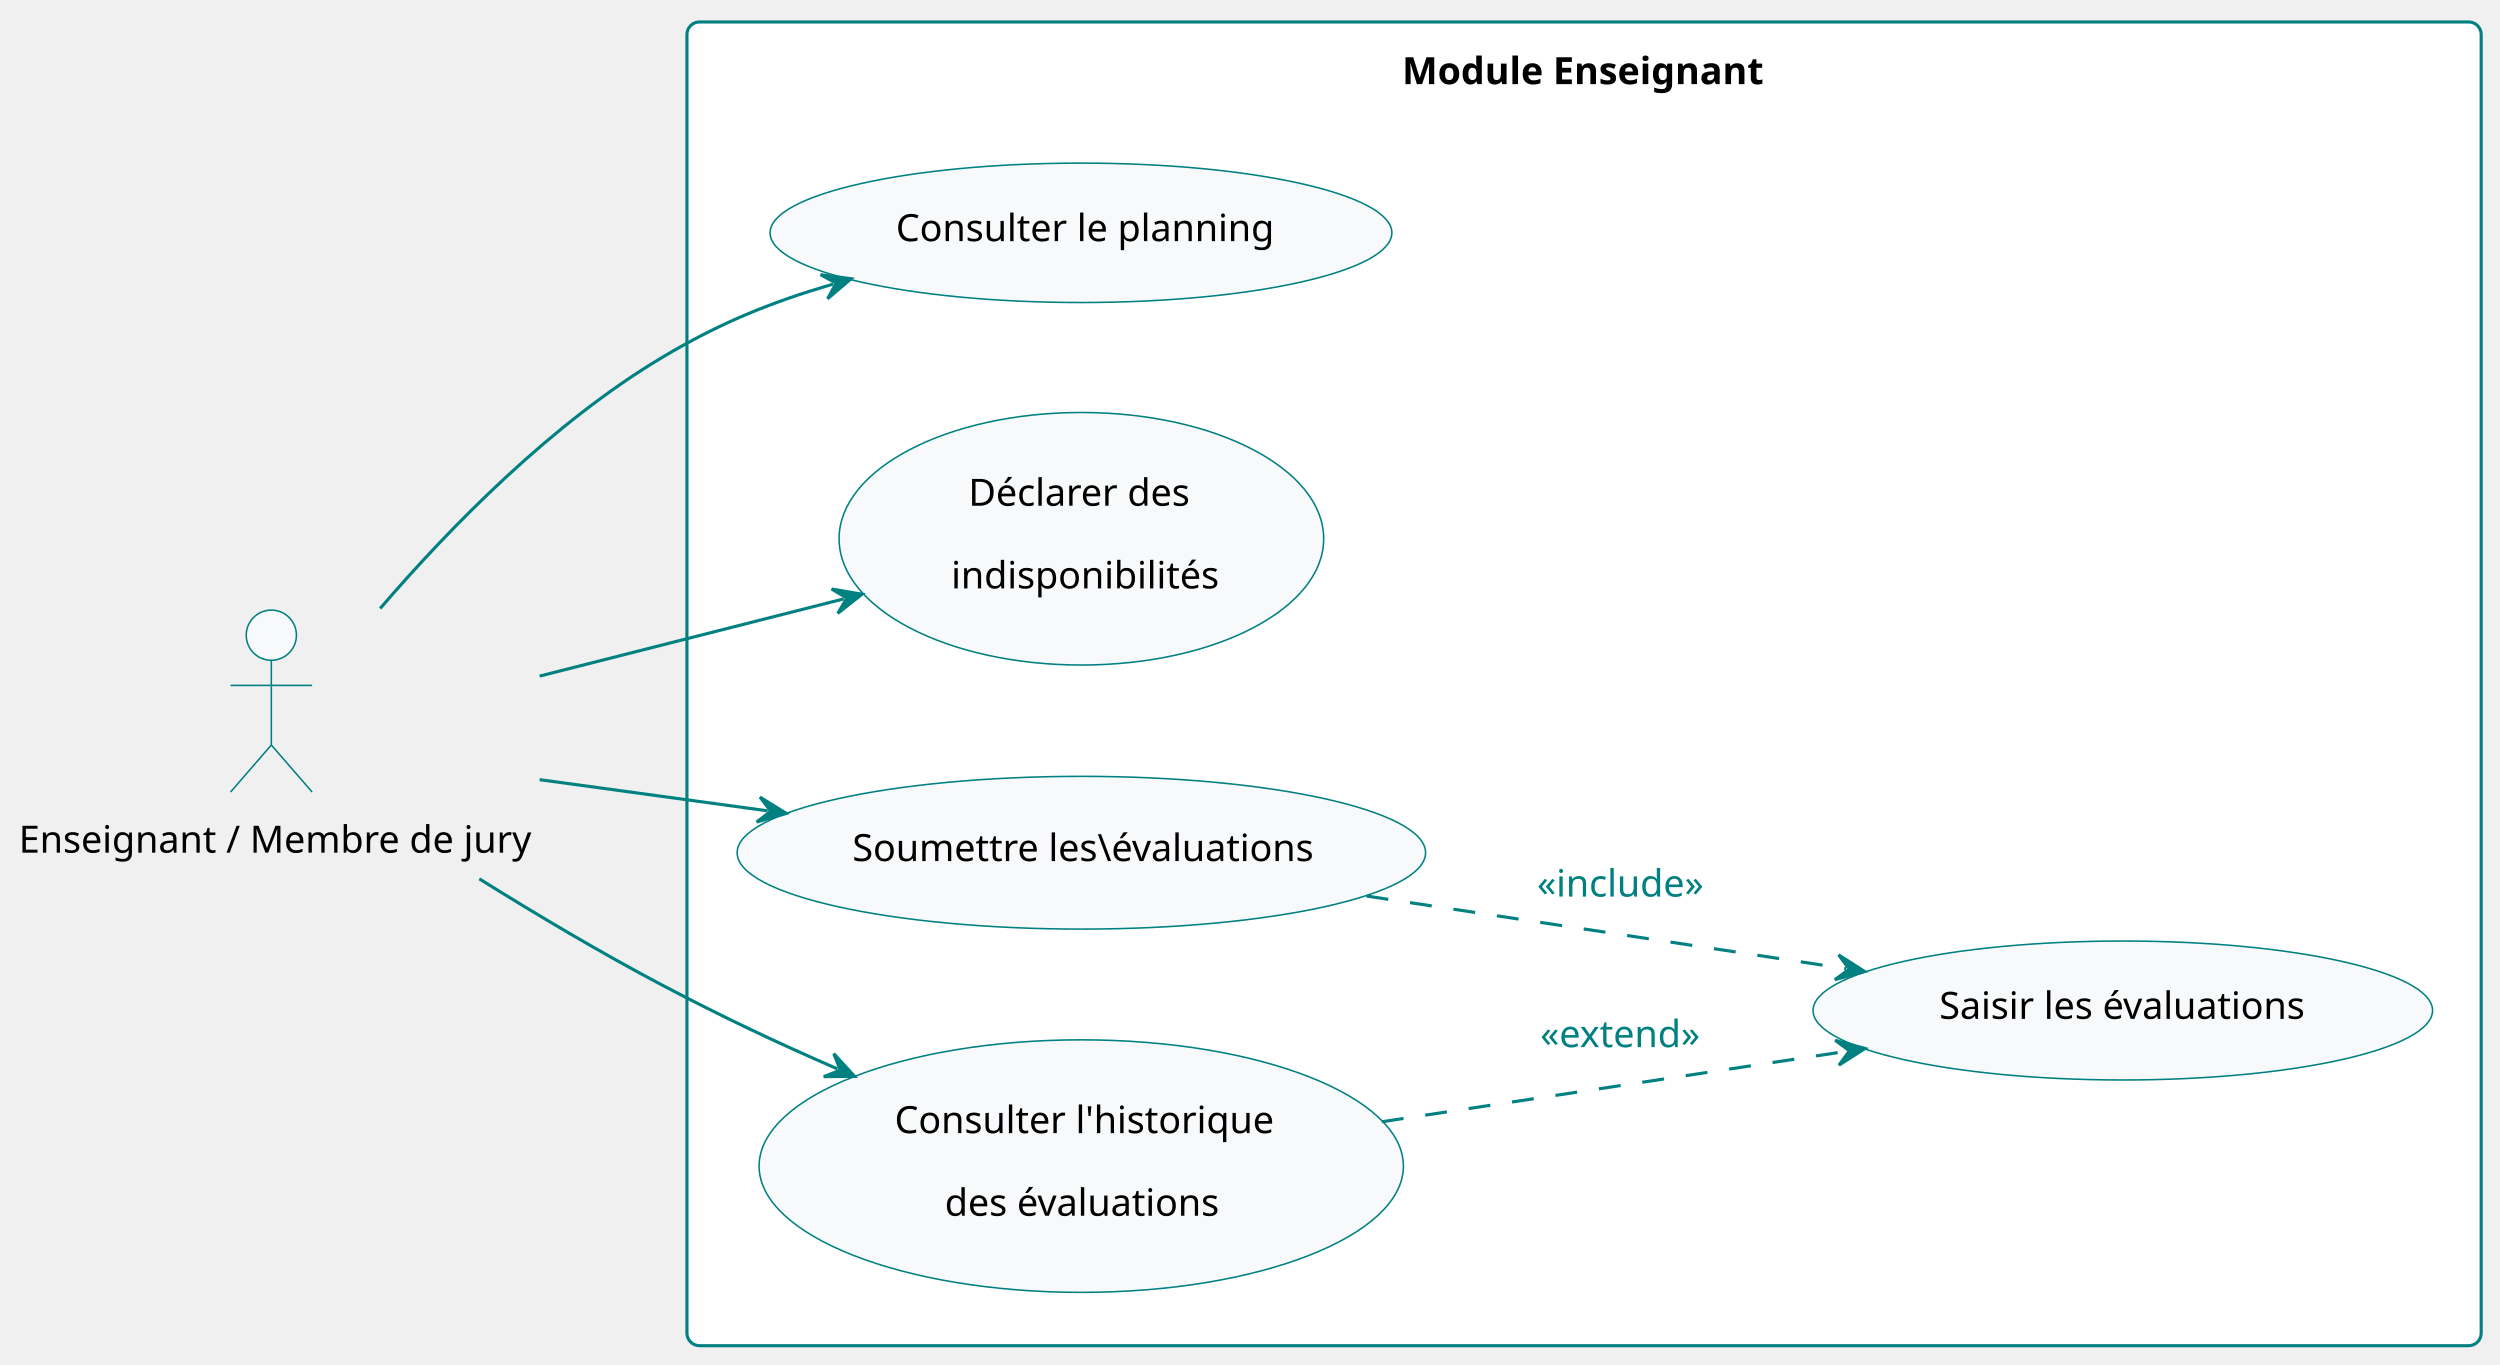
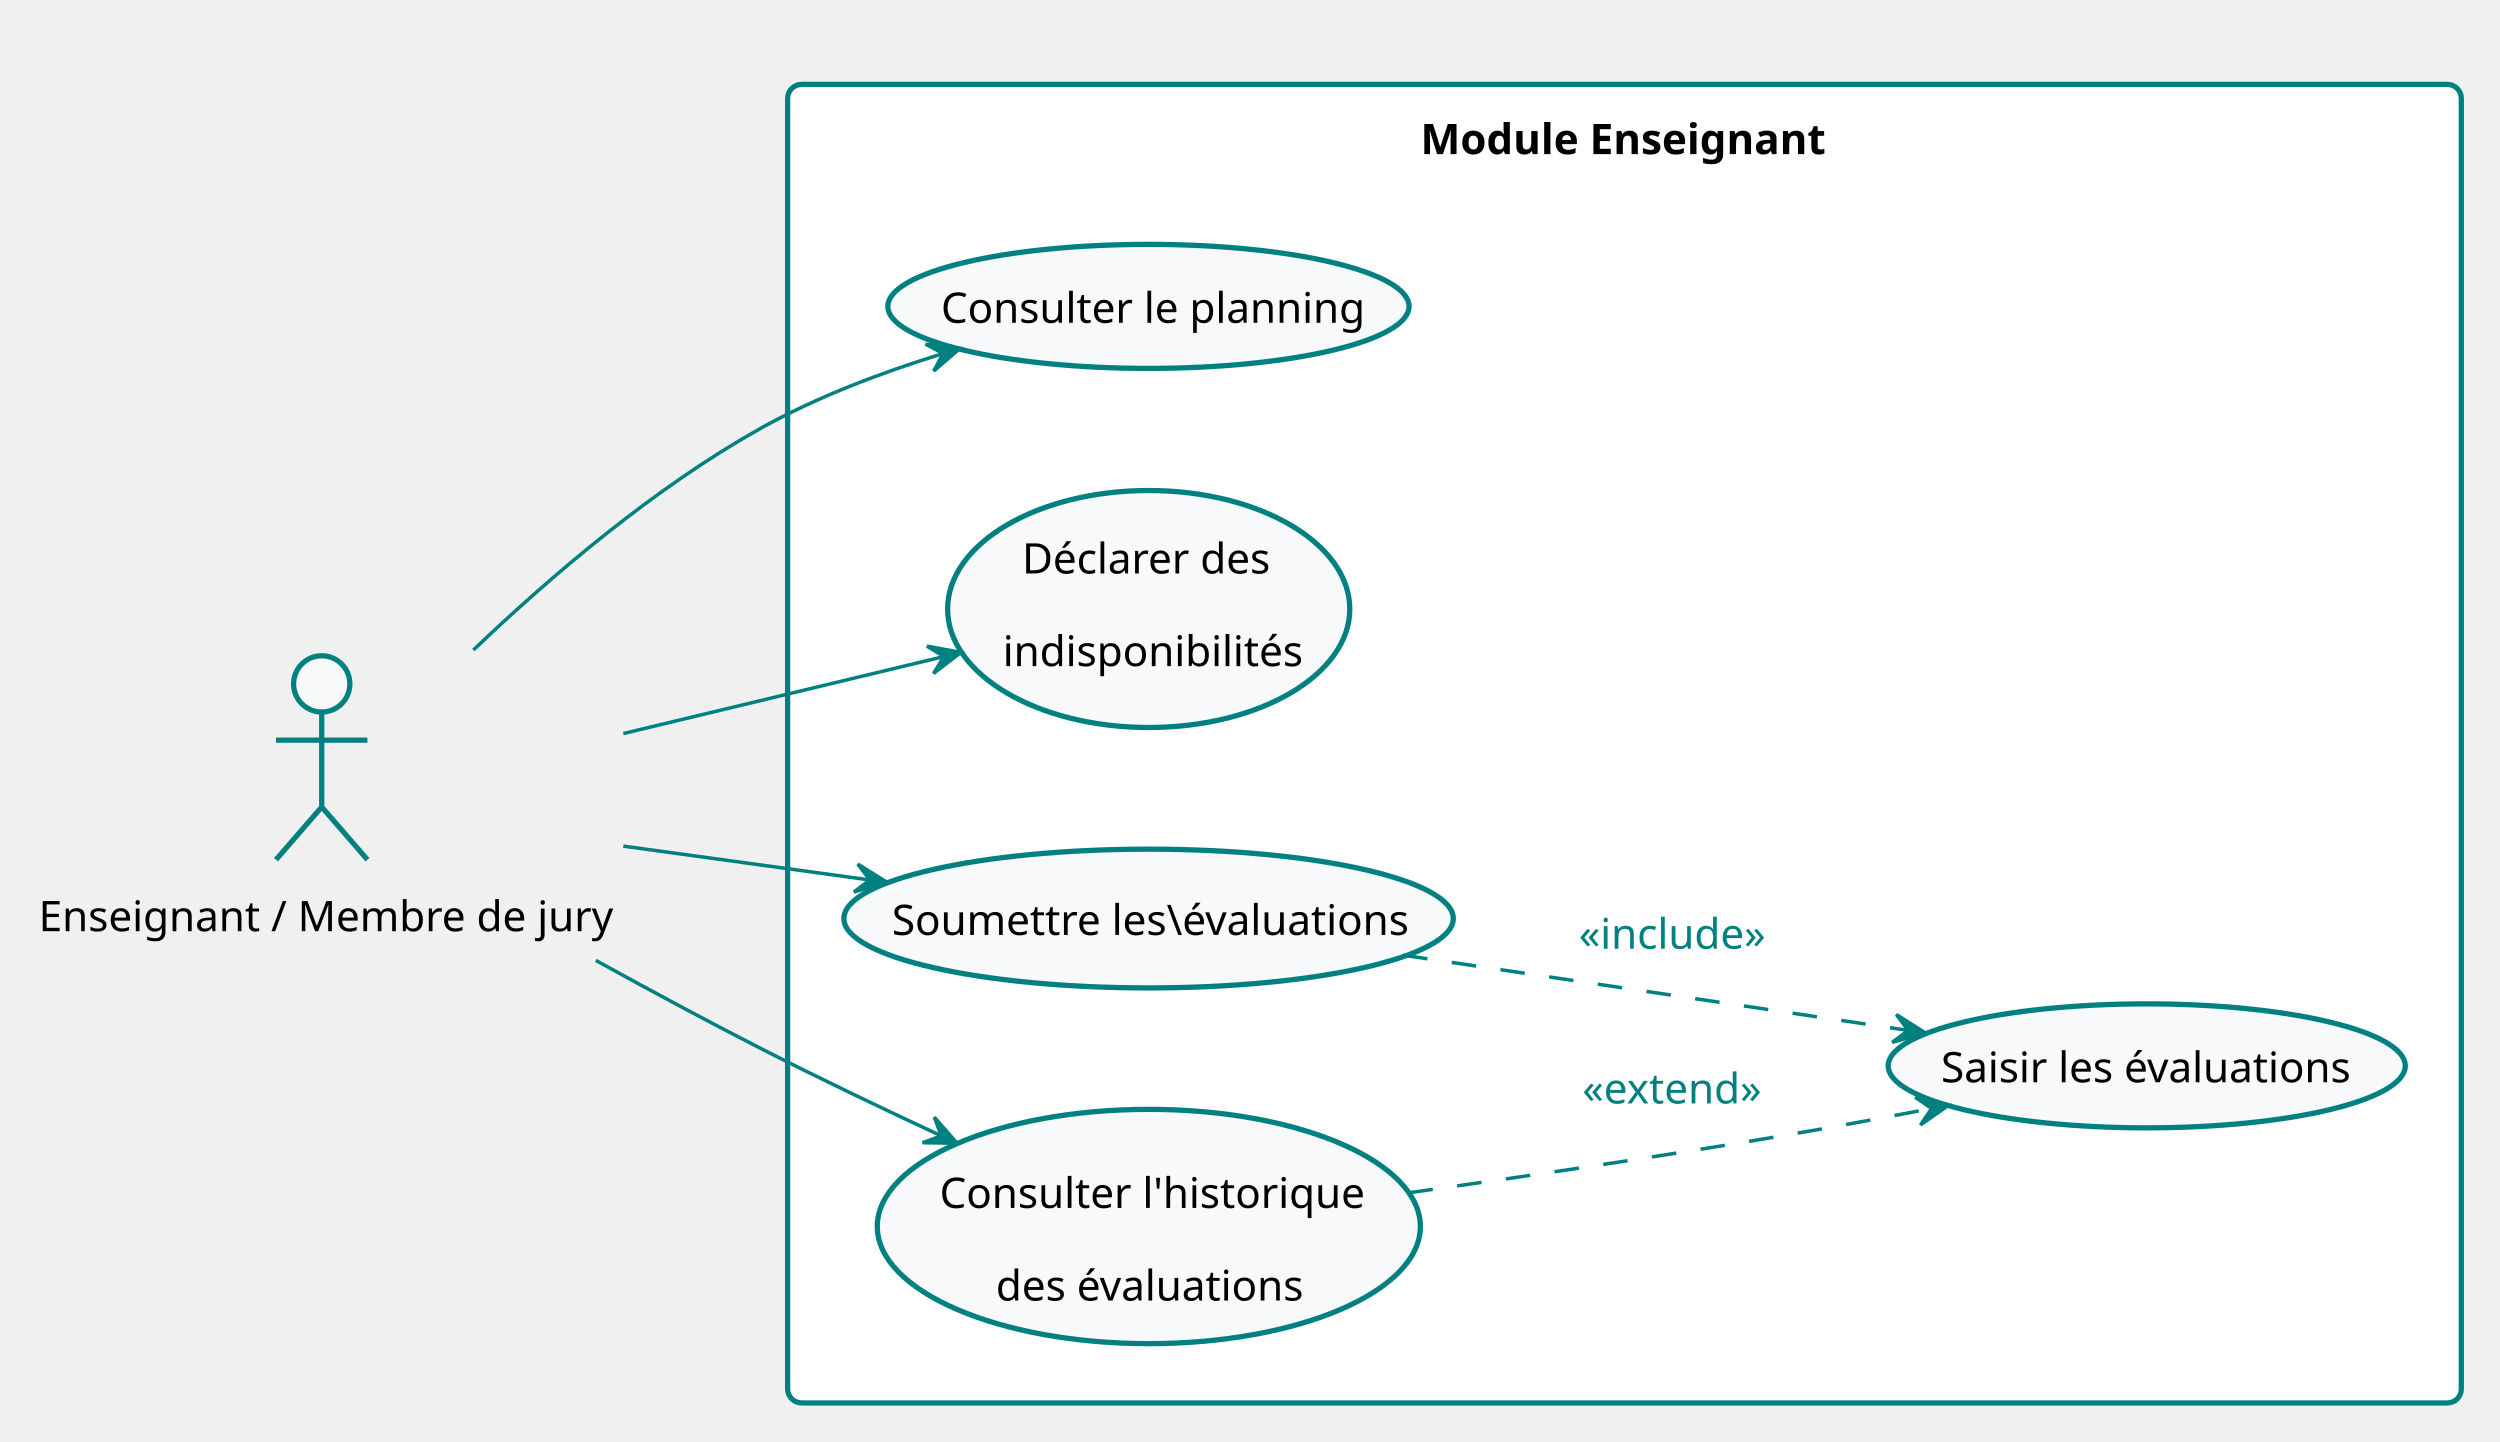
- <svg xmlns="http://www.w3.org/2000/svg" contentStyleType="text/css" height="435px" preserveAspectRatio="none" style="width:797px;height:435px;background:#FFFFFF;" version="1.1" viewBox="0 0 797 435" width="797px" zoomAndPan="magnify">
+ <svg xmlns="http://www.w3.org/2000/svg" contentScriptType="application/ecmascript" contentStyleType="text/css" height="410px" preserveAspectRatio="none" style="width:711px;height:410px;" version="1.1" viewBox="0 0 711 410" width="711px" zoomAndPan="magnify">
  <defs />
  <g>
-     <g id="cluster_Module Enseignant">
-       <rect fill="#FFFFFF" height="422" rx="4" ry="4" style="stroke:#008080;stroke-width:1.0;" width="572" x="219" y="7" />
-       <text fill="#000000" font-family="sans-serif" font-size="12" font-weight="bold" lengthAdjust="spacing" textLength="116" x="447" y="26.828">Module Enseignant</text>
-     </g>
-     <g id="elem_Schedule">
-       <ellipse cx="344.612" cy="74.222" fill="#F8F9FA" rx="99.112" ry="22.223" style="stroke:#008080;stroke-width:0.5;" />
-       <text fill="#000000" font-family="sans-serif" font-size="12" lengthAdjust="spacing" textLength="118" x="285.612" y="76.879">Consulter le planning</text>
-     </g>
-     <g id="elem_Unavail">
-       <ellipse cx="344.746" cy="171.756" fill="#F8F9FA" rx="77.246" ry="40.256" style="stroke:#008080;stroke-width:0.5;" />
-       <text fill="#000000" font-family="sans-serif" font-size="12" lengthAdjust="spacing" textLength="72" x="308.746" y="161.24">Déclarer des</text>
-       <text fill="#000000" font-family="sans-serif" font-size="12" lengthAdjust="spacing" textLength="83" x="303.246" y="187.584">indisponibilités</text>
-     </g>
-     <g id="elem_EvalInput">
-       <ellipse cx="676.749" cy="322.15" fill="#F8F9FA" rx="98.749" ry="22.15" style="stroke:#008080;stroke-width:0.5;" />
-       <text fill="#000000" font-family="sans-serif" font-size="12" lengthAdjust="spacing" textLength="117" x="618.249" y="324.806">Saisir les évaluations</text>
-     </g>
-     <g id="elem_EvalSubmit">
-       <ellipse cx="344.741" cy="271.848" fill="#F8F9FA" rx="109.741" ry="24.348" style="stroke:#008080;stroke-width:0.5;" />
-       <text fill="#000000" font-family="sans-serif" font-size="12" lengthAdjust="spacing" textLength="146" x="271.741" y="274.504">Soumettre les\évaluations</text>
-     </g>
-     <g id="elem_EvalHistory">
-       <ellipse cx="344.702" cy="371.756" fill="#F8F9FA" rx="102.702" ry="40.256" style="stroke:#008080;stroke-width:0.5;" />
-       <text fill="#000000" font-family="sans-serif" font-size="12" lengthAdjust="spacing" textLength="119" x="285.202" y="361.24">Consulter l'historique</text>
-       <text fill="#000000" font-family="sans-serif" font-size="12" lengthAdjust="spacing" textLength="87" x="301.202" y="387.584">des évaluations</text>
-     </g>
-     <g id="elem_Jury">
-       <ellipse cx="86.5" cy="202.5" fill="#F8F9FA" rx="8" ry="8" style="stroke:#008080;stroke-width:0.5;" />
-       <path d="M86.5,210.5 L86.5,237.5 M73.5,218.5 L99.5,218.5 M86.5,237.5 L73.5,252.5 M86.5,237.5 L99.5,252.5 " fill="none" style="stroke:#008080;stroke-width:0.5;" />
-       <text fill="#000000" font-family="sans-serif" font-size="12" lengthAdjust="spacing" textLength="161" x="6" y="271.828">Enseignant / Membre de jury</text>
-     </g>
-     <g id="link_EvalSubmit_EvalInput">
-       <path d="M435.67,285.66 C485.29,293.18 540.428,301.531 588.528,308.821 " fill="none" id="EvalSubmit-to-EvalInput" style="stroke:#008080;stroke-width:1.0;stroke-dasharray:7.0,7.0;" />
-       <polygon fill="#008080" points="594.46,309.72,586.161,304.416,589.516,308.971,584.962,312.326,594.46,309.72" style="stroke:#008080;stroke-width:1.0;" />
-       <text fill="#008080" font-family="sans-serif" font-size="12" lengthAdjust="spacing" textLength="52" x="490" y="285.828">«include»</text>
-     </g>
-     <g id="link_EvalHistory_EvalInput">
-       <path d="M440.51,357.61 C489.25,350.22 542.068,342.219 588.628,335.159 " fill="none" id="EvalHistory-to-EvalInput" style="stroke:#008080;stroke-width:1.0;stroke-dasharray:7.0,7.0;" />
-       <polygon fill="#008080" points="594.56,334.26,585.062,331.654,589.616,335.01,586.261,339.564,594.56,334.26" style="stroke:#008080;stroke-width:1.0;" />
-       <text fill="#008080" font-family="sans-serif" font-size="12" lengthAdjust="spacing" textLength="50" x="491" y="333.828">«extend»</text>
-     </g>
-     <g id="link_Jury_Schedule">
-       <path d="M121.19,193.98 C143.98,167.51 176.18,134.79 211,114 C229.36,103.04 245.214,96.555 265.594,90.555 " fill="none" id="Jury-to-Schedule" style="stroke:#008080;stroke-width:1.0;" />
-       <polygon fill="#008080" points="271.35,88.86,261.587,87.565,266.553,90.272,263.846,95.239,271.35,88.86" style="stroke:#008080;stroke-width:1.0;" />
-     </g>
-     <g id="link_Jury_Unavail">
-       <path d="M172.03,215.54 C205.38,207.07 237.385,198.947 269.005,190.917 " fill="none" id="Jury-to-Unavail" style="stroke:#008080;stroke-width:1.0;" />
-       <polygon fill="#008080" points="274.82,189.44,265.112,187.778,269.974,190.671,267.082,195.532,274.82,189.44" style="stroke:#008080;stroke-width:1.0;" />
-     </g>
-     <g id="link_Jury_EvalSubmit">
-       <path d="M172.03,248.56 C197.23,252 219.025,254.988 244.725,258.498 " fill="none" id="Jury-to-EvalSubmit" style="stroke:#008080;stroke-width:1.0;" />
-       <polygon fill="#008080" points="250.67,259.31,242.294,254.129,245.716,258.633,241.212,262.055,250.67,259.31" style="stroke:#008080;stroke-width:1.0;" />
-     </g>
-     <g id="link_Jury_EvalHistory">
-       <path d="M152.8,280.17 C171.3,291.71 191.67,303.81 211,314 C230.55,324.3 246.81,331.983 266.959,340.763 " fill="none" id="Jury-to-EvalHistory" style="stroke:#008080;stroke-width:1.0;" />
-       <polygon fill="#008080" points="272.46,343.16,265.807,335.898,267.876,341.163,262.611,343.232,272.46,343.16" style="stroke:#008080;stroke-width:1.0;" />
-     </g>
+     <rect fill="#FFFFFF" height="375" rx="4" ry="4" style="stroke: #008080; stroke-width: 1.5;" width="476" x="224" y="24" />
+     <text fill="#000000" font-family="sans-serif" font-size="12" font-weight="bold" lengthAdjust="spacingAndGlyphs" textLength="116" x="404" y="43.828">Module Enseignant</text>
+     <ellipse cx="326.617" cy="87.137" fill="#F8F9FA" rx="74.117" ry="17.637" style="stroke: #008080; stroke-width: 1.5;" />
+     <text fill="#000000" font-family="sans-serif" font-size="12" lengthAdjust="spacingAndGlyphs" textLength="118" x="267.617" y="91.809">Consulter le planning</text>
+     <ellipse cx="326.689" cy="173.201" fill="#F8F9FA" rx="57.189" ry="33.7" style="stroke: #008080; stroke-width: 1.5;" />
+     <text fill="#000000" font-family="sans-serif" font-size="12" lengthAdjust="spacingAndGlyphs" textLength="72" x="290.689" y="163.098">Déclarer des</text>
+     <text fill="#000000" font-family="sans-serif" font-size="12" lengthAdjust="spacingAndGlyphs" textLength="83" x="285.189" y="189.442">indisponibilités</text>
+     <ellipse cx="610.529" cy="303.13" fill="#F8F9FA" rx="73.529" ry="17.63" style="stroke: #008080; stroke-width: 1.5;" />
+     <text fill="#000000" font-family="sans-serif" font-size="12" lengthAdjust="spacingAndGlyphs" textLength="117" x="552.029" y="307.802">Saisir les évaluations</text>
+     <ellipse cx="326.657" cy="261.231" fill="#F8F9FA" rx="86.657" ry="19.732" style="stroke: #008080; stroke-width: 1.5;" />
+     <text fill="#000000" font-family="sans-serif" font-size="12" lengthAdjust="spacingAndGlyphs" textLength="146" x="253.657" y="265.904">Soumettre les\évaluations</text>
+     <ellipse cx="326.725" cy="348.816" fill="#F8F9FA" rx="77.225" ry="33.316" style="stroke: #008080; stroke-width: 1.5;" />
+     <text fill="#000000" font-family="sans-serif" font-size="12" lengthAdjust="spacingAndGlyphs" textLength="119" x="267.225" y="343.536">Consulter l'historique</text>
+     <text fill="#000000" font-family="sans-serif" font-size="12" lengthAdjust="spacingAndGlyphs" textLength="87" x="283.225" y="369.88">des évaluations</text>
+     <ellipse cx="91.5" cy="194.5" fill="#F8F9FA" rx="8" ry="8" style="stroke: #008080; stroke-width: 1.5;" />
+     <path d="M91.5,202.5 L91.5,229.5 M78.5,210.5 L104.5,210.5 M91.5,229.5 L78.5,244.5 M91.5,229.5 L104.5,244.5 " fill="none" style="stroke: #008080; stroke-width: 1.5;" />
+     <text fill="#000000" font-family="sans-serif" font-size="12" lengthAdjust="spacingAndGlyphs" textLength="161" x="11" y="264.828">Enseignant / Membre de jury</text>
+     <path d="M399.03,271.65 C443.09,278.21 499.21,286.57 542.43,293.01 " fill="none" id="EvalSubmit-&gt;EvalInput" style="stroke: #008080; stroke-width: 1.0; stroke-dasharray: 7.0,7.0;" />
+     <polygon fill="#008080" points="547.63,293.79,539.309,288.52,542.683,293.061,538.143,296.435,547.63,293.79" style="stroke: #008080; stroke-width: 1.0;" />
+     <text fill="#008080" font-family="sans-serif" font-size="12" lengthAdjust="spacingAndGlyphs" textLength="52" x="449" y="269.828">«include»</text>
+     <path d="M400.55,339.24 C433.18,334.67 472.08,328.93 507,323 C520.69,320.67 535.36,317.95 549.21,315.27 " fill="none" id="EvalHistory-&gt;EvalInput" style="stroke: #008080; stroke-width: 1.0; stroke-dasharray: 7.0,7.0;" />
+     <polygon fill="#008080" points="554.27,314.29,544.676,312.063,549.36,315.235,546.188,319.918,554.27,314.29" style="stroke: #008080; stroke-width: 1.0;" />
+     <text fill="#008080" font-family="sans-serif" font-size="12" lengthAdjust="spacingAndGlyphs" textLength="50" x="450" y="313.828">«extend»</text>
+     <path d="M134.62,184.87 C157.08,163.43 186.19,138.74 216,122 C232.07,112.98 250.78,105.91 268.15,100.56 " fill="none" id="Jury-&gt;Schedule" style="stroke: #008080; stroke-width: 1.0;" />
+     <polygon fill="#008080" points="273.01,99.1,263.238,97.868,268.223,100.543,265.548,105.528,273.01,99.1" style="stroke: #008080; stroke-width: 1.0;" />
+     <path d="M177.28,208.62 C207.53,201.35 240.88,193.34 268.27,186.76 " fill="none" id="Jury-&gt;Unavail" style="stroke: #008080; stroke-width: 1.0;" />
+     <polygon fill="#008080" points="273.31,185.54,263.623,183.762,268.449,186.712,265.499,191.539,273.31,185.54" style="stroke: #008080; stroke-width: 1.0;" />
+     <path d="M177.28,240.64 C200.14,243.78 224.77,247.17 247.26,250.25 " fill="none" id="Jury-&gt;EvalSubmit" style="stroke: #008080; stroke-width: 1.0;" />
+     <polygon fill="#008080" points="252.32,250.95,243.955,245.751,247.367,250.263,242.856,253.675,252.32,250.95" style="stroke: #008080; stroke-width: 1.0;" />
+     <path d="M169.44,273.13 C184.75,281.59 200.8,290.23 216,298 C232.56,306.47 250.78,315.18 267.53,322.97 " fill="none" id="Jury-&gt;EvalHistory" style="stroke: #008080; stroke-width: 1.0;" />
+     <polygon fill="#008080" points="272.21,325.14,265.728,317.725,267.674,323.036,262.362,324.983,272.21,325.14" style="stroke: #008080; stroke-width: 1.0;" />
  </g>
</svg>
